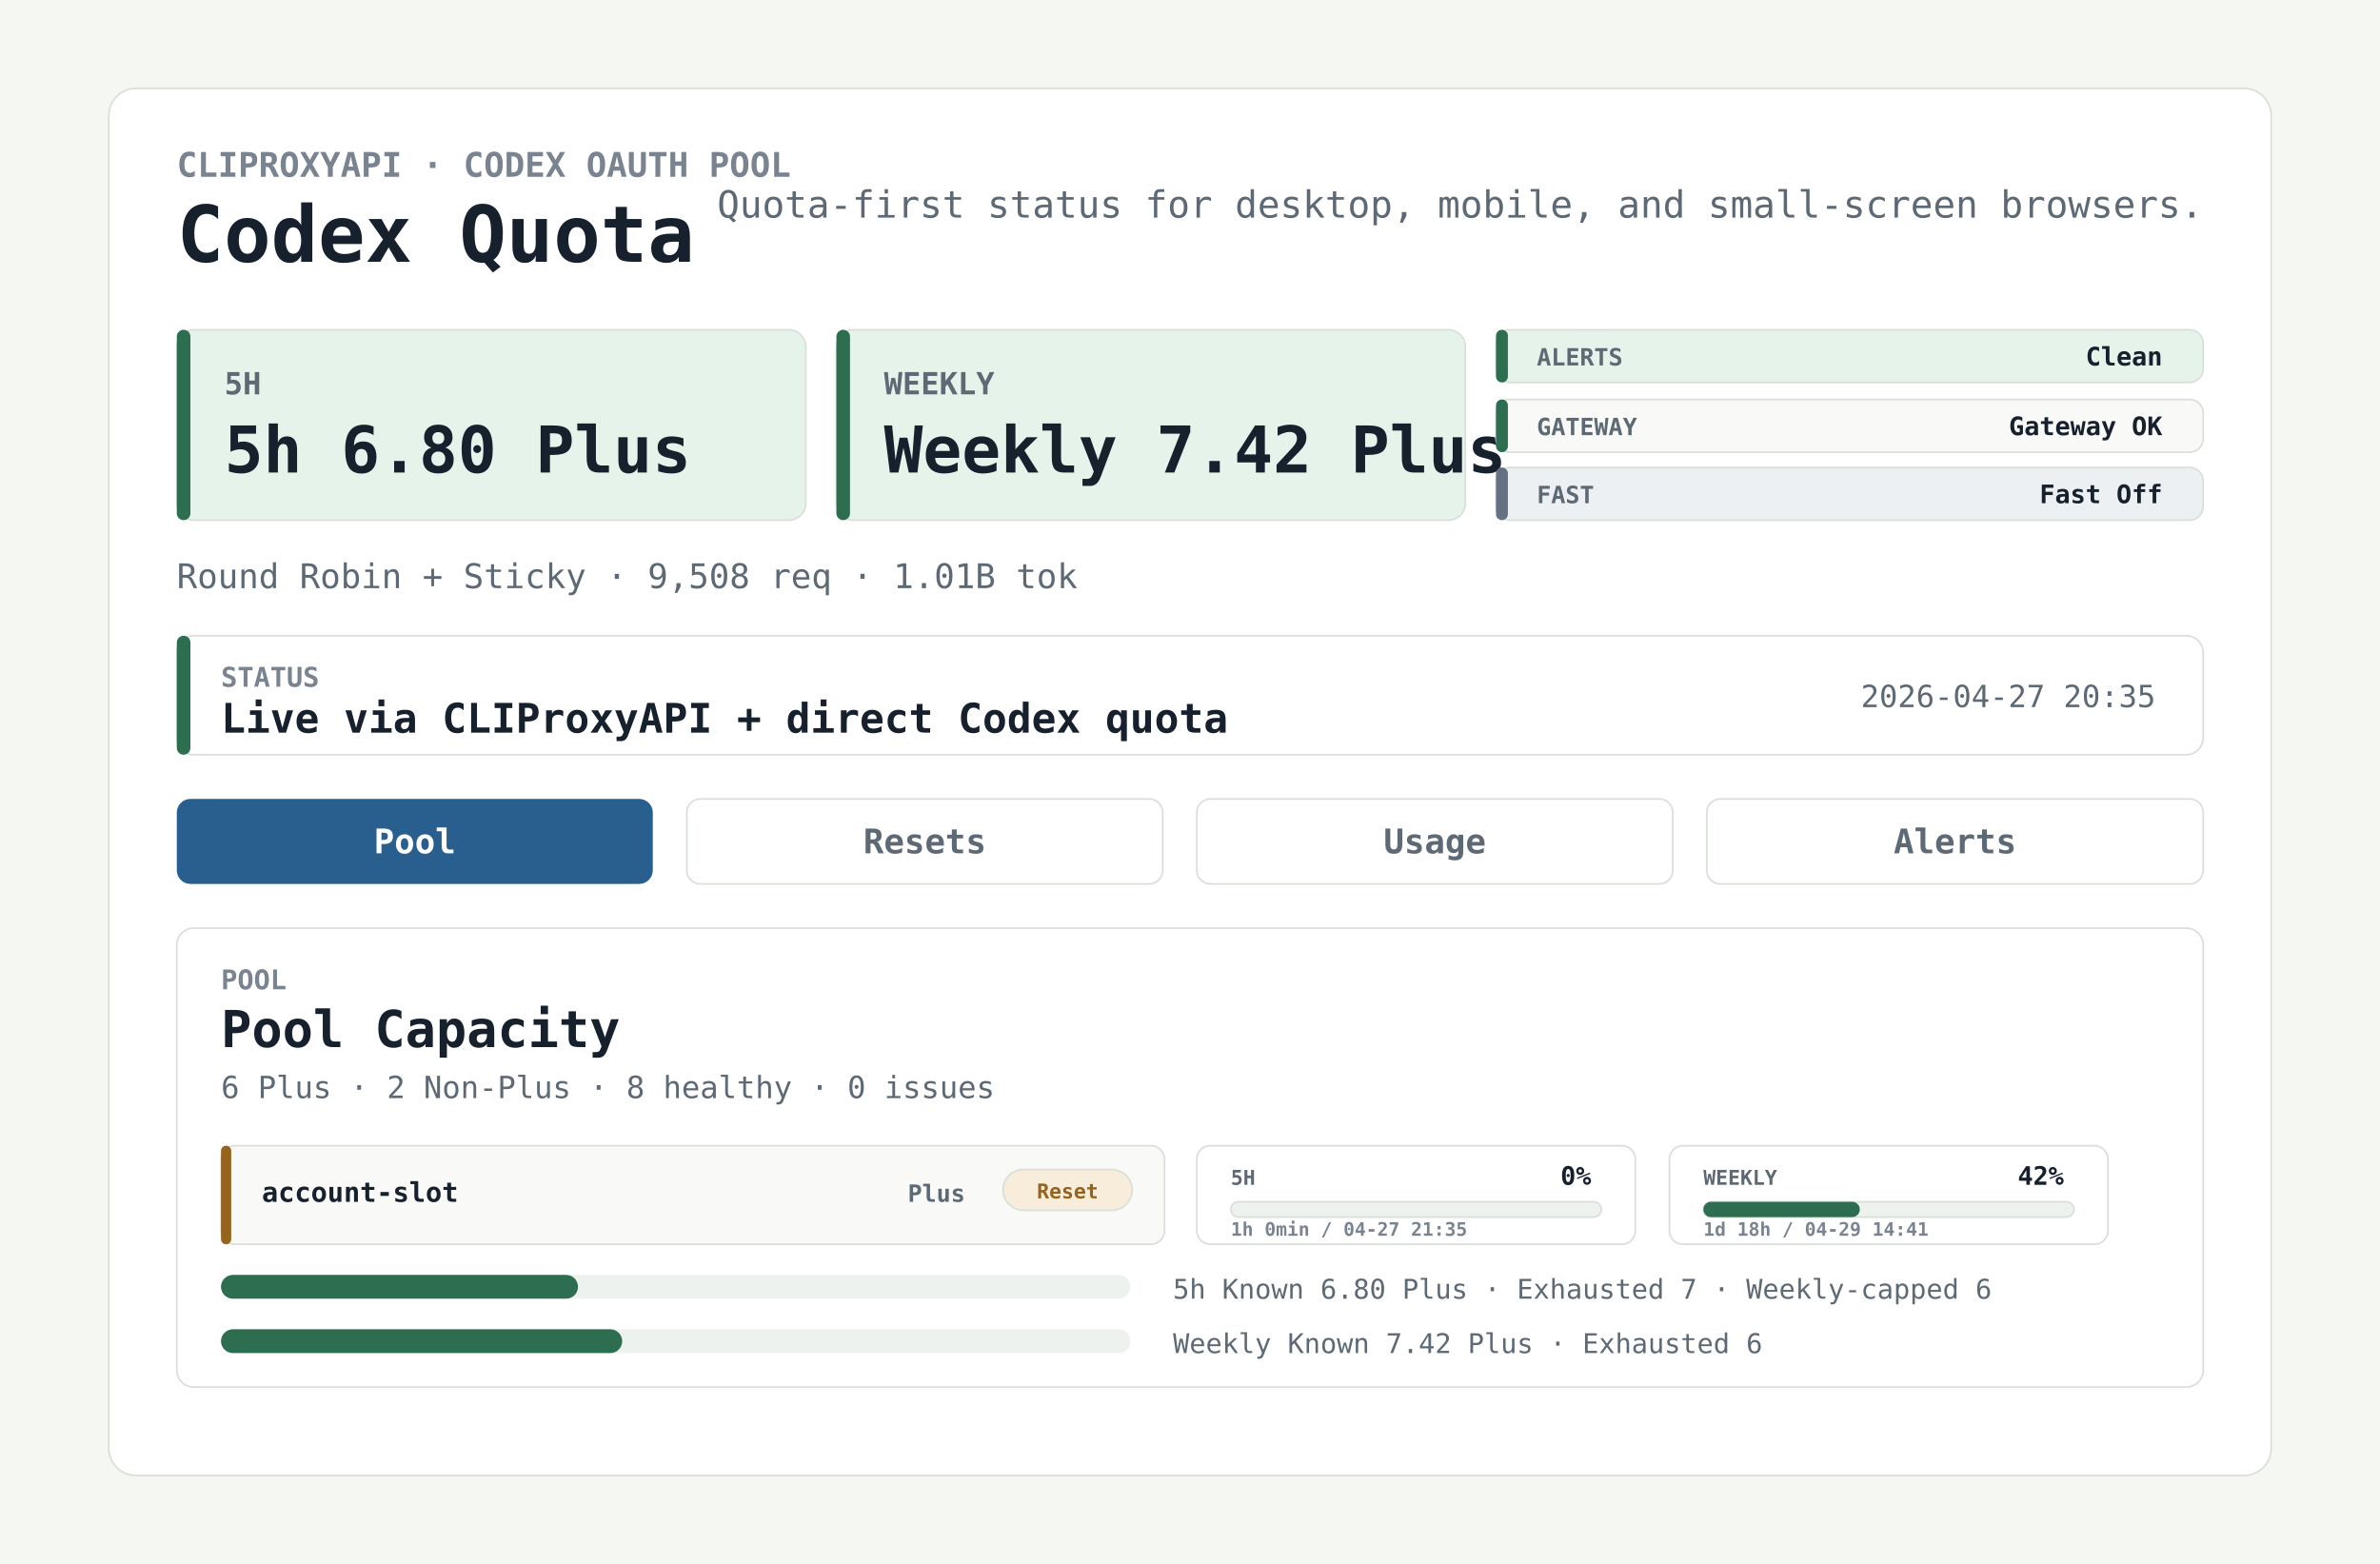
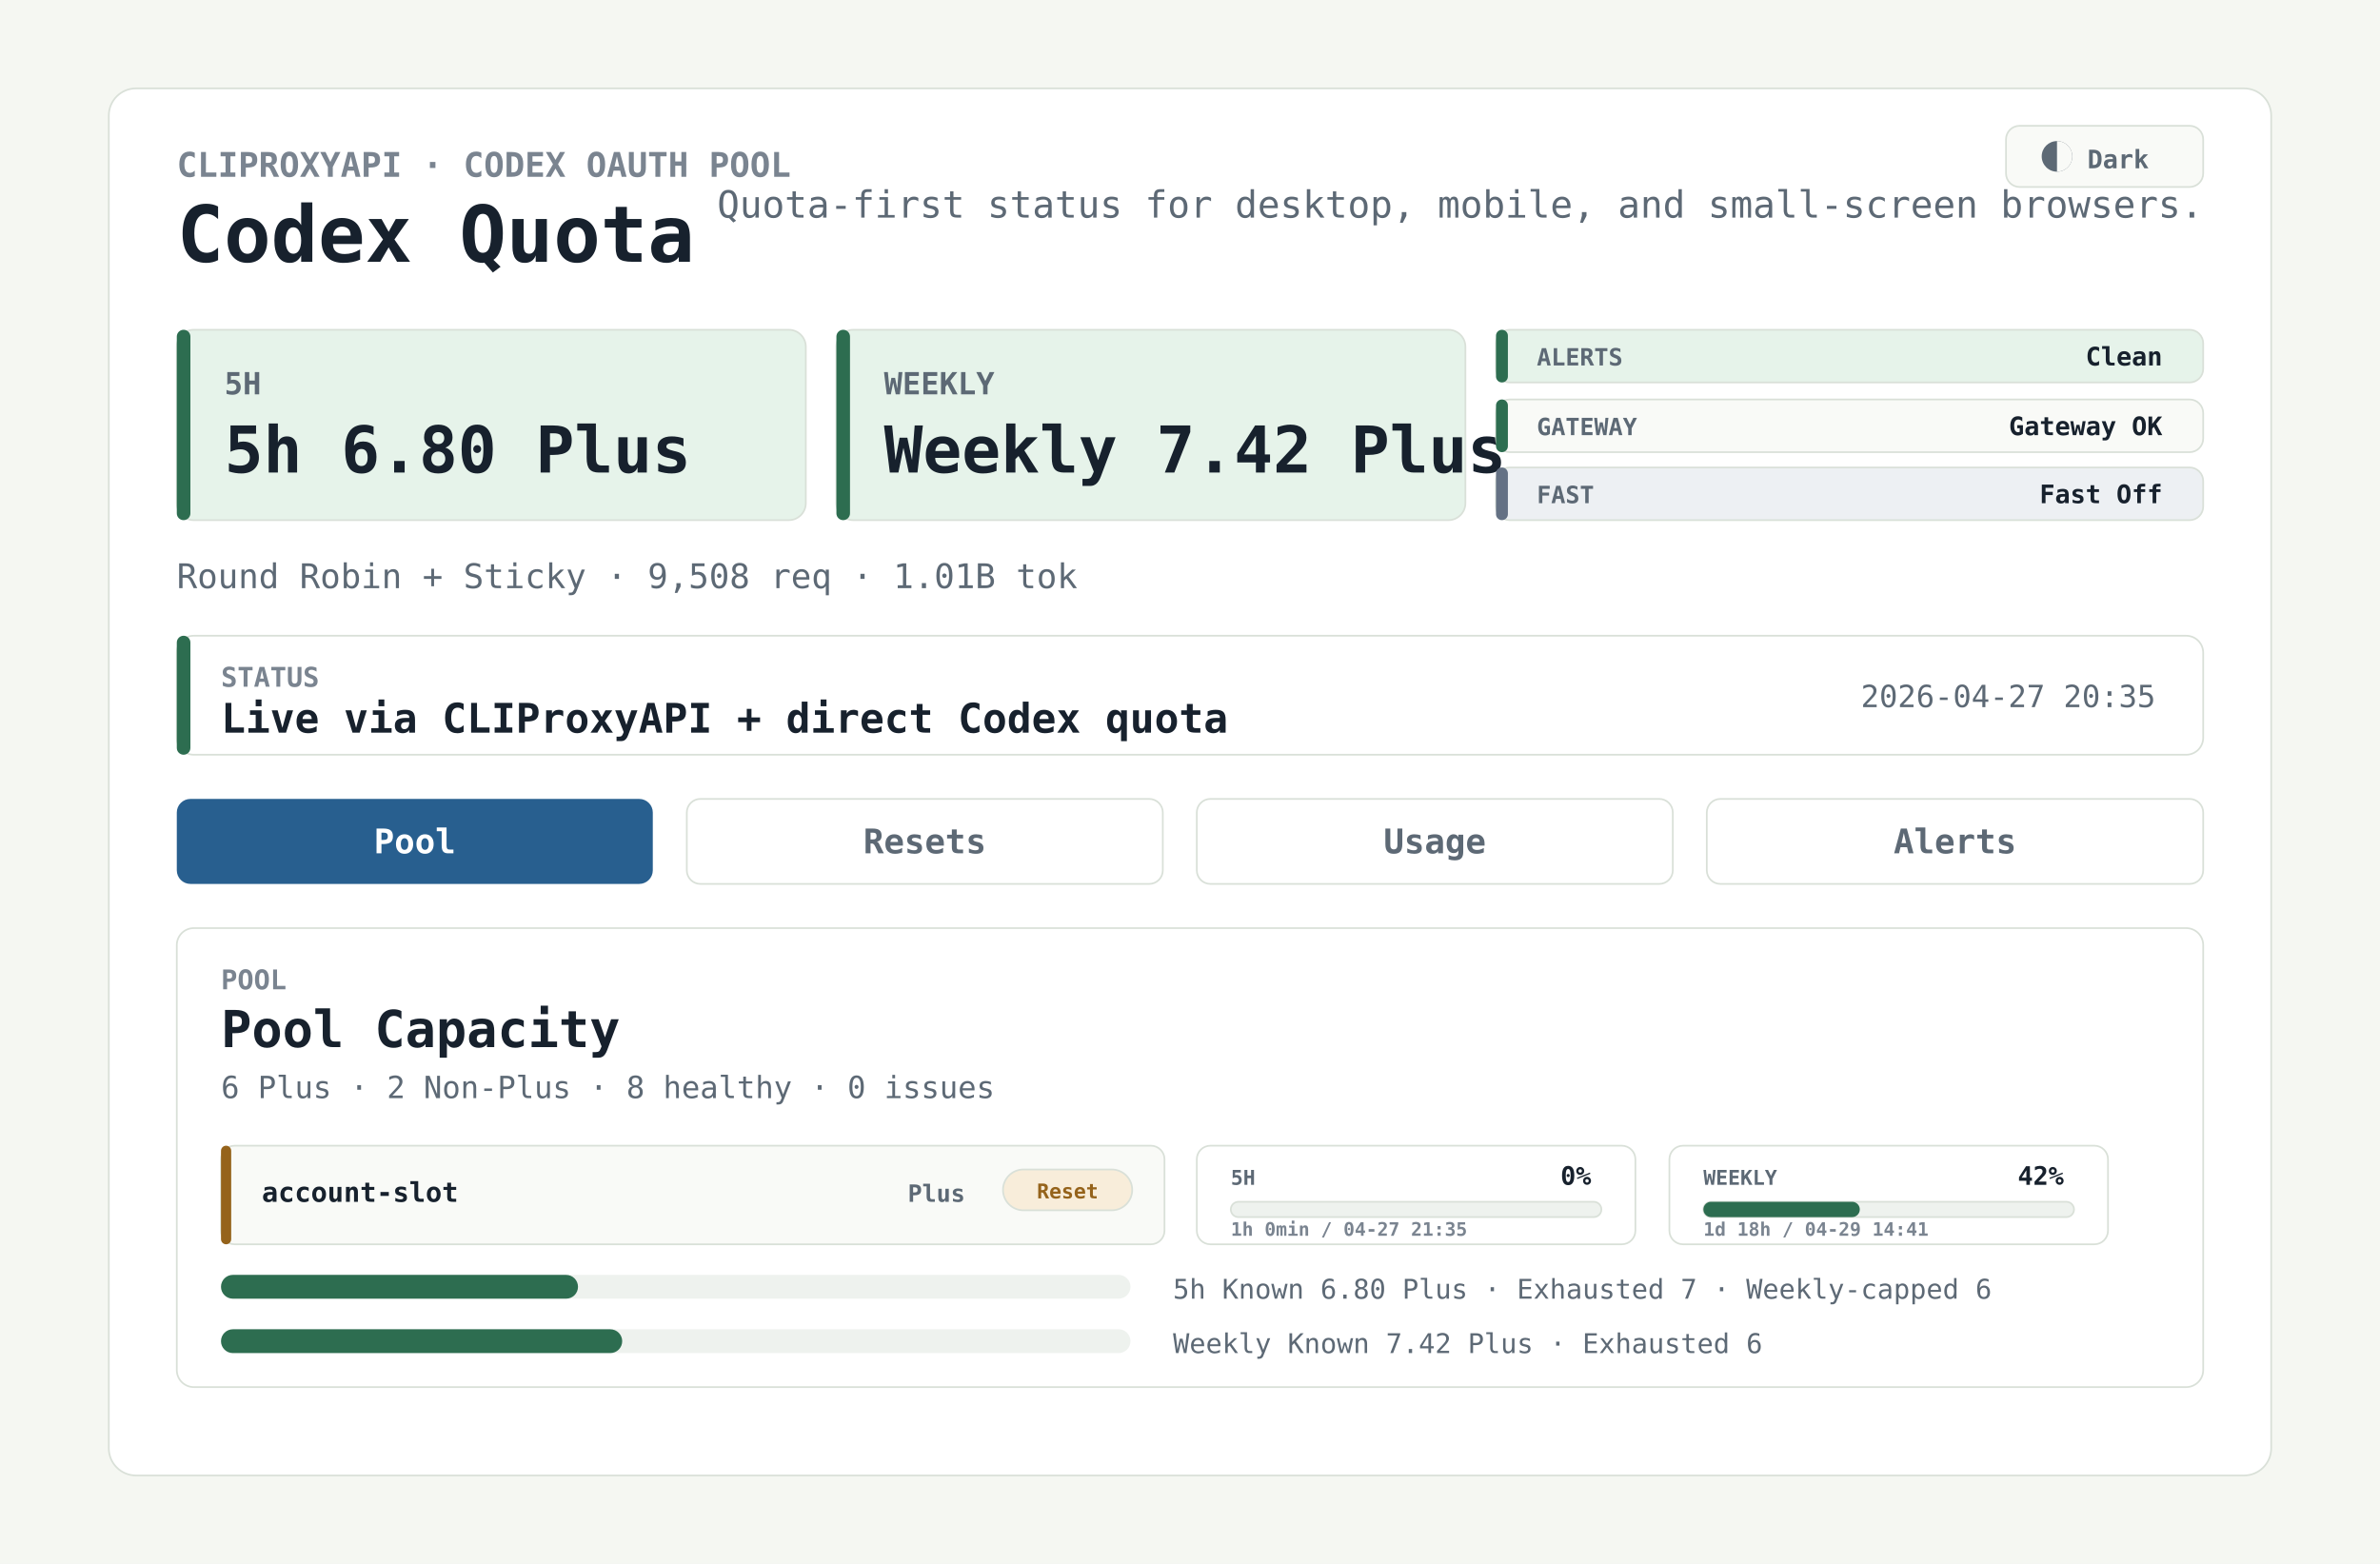
<svg xmlns="http://www.w3.org/2000/svg" width="1400" height="920" viewBox="0 0 1400 920" fill="none">
  <rect width="1400" height="920" fill="#f5f7f2" />
  <rect x="64" y="52" width="1272" height="816" rx="16" fill="#ffffff" stroke="#d9e0d8" />
  <text x="104" y="104" fill="#7a8490" font-family="Maple Mono NF CN, ui-monospace, monospace" font-size="20" font-weight="700">CLIPROXYAPI · CODEX OAUTH POOL</text>
  <text x="104" y="154" fill="#17212d" font-family="Maple Mono NF CN, ui-monospace, monospace" font-size="46" font-weight="800">Codex Quota</text>
+   <rect x="1180" y="74" width="116" height="36" rx="8" fill="#f9faf7" stroke="#d9e0d8" />
+   <circle cx="1210" cy="92" r="9" fill="#5d6975" />
+   <path d="M1210 83a9 9 0 0 1 0 18z" fill="#f9faf7" />
+   <text x="1264" y="99" fill="#5d6975" font-family="Maple Mono NF CN, ui-monospace, monospace" font-size="15" font-weight="800" text-anchor="end">Dark</text>
  <text x="1296" y="128" fill="#5d6975" font-family="Maple Mono NF CN, ui-monospace, monospace" font-size="22" text-anchor="end">Quota-first status for desktop, mobile, and small-screen browsers.</text>
  <rect x="104" y="194" width="370" height="112" rx="10" fill="#e6f3ea" stroke="#d9e0d8" />
  <rect x="104" y="194" width="8" height="112" rx="4" fill="#2d6d50" />
  <text x="132" y="232" fill="#5d6975" font-family="Maple Mono NF CN, ui-monospace, monospace" font-size="18" font-weight="800">5H</text>
  <text x="132" y="278" fill="#17212d" font-family="Maple Mono NF CN, ui-monospace, monospace" font-size="38" font-weight="800">5h 6.80 Plus</text>
  <rect x="492" y="194" width="370" height="112" rx="10" fill="#e6f3ea" stroke="#d9e0d8" />
  <rect x="492" y="194" width="8" height="112" rx="4" fill="#2d6d50" />
  <text x="520" y="232" fill="#5d6975" font-family="Maple Mono NF CN, ui-monospace, monospace" font-size="18" font-weight="800">WEEKLY</text>
  <text x="520" y="278" fill="#17212d" font-family="Maple Mono NF CN, ui-monospace, monospace" font-size="38" font-weight="800">Weekly 7.42 Plus</text>
  <rect x="880" y="194" width="416" height="31" rx="8" fill="#e6f3ea" stroke="#d9e0d8" />
  <rect x="880" y="194" width="7" height="31" rx="3.5" fill="#2d6d50" />
  <text x="904" y="215" fill="#5d6975" font-family="Maple Mono NF CN, ui-monospace, monospace" font-size="14" font-weight="800">ALERTS</text>
  <text x="1272" y="215" fill="#17212d" font-family="Maple Mono NF CN, ui-monospace, monospace" font-size="15" font-weight="800" text-anchor="end">Clean</text>
  <rect x="880" y="235" width="416" height="31" rx="8" fill="#f9faf7" stroke="#d9e0d8" />
  <rect x="880" y="235" width="7" height="31" rx="3.5" fill="#2d6d50" />
  <text x="904" y="256" fill="#5d6975" font-family="Maple Mono NF CN, ui-monospace, monospace" font-size="14" font-weight="800">GATEWAY</text>
  <text x="1272" y="256" fill="#17212d" font-family="Maple Mono NF CN, ui-monospace, monospace" font-size="15" font-weight="800" text-anchor="end">Gateway OK</text>
  <rect x="880" y="275" width="416" height="31" rx="8" fill="#edf0f3" stroke="#d9e0d8" />
  <rect x="880" y="275" width="7" height="31" rx="3.5" fill="#647184" />
  <text x="904" y="296" fill="#5d6975" font-family="Maple Mono NF CN, ui-monospace, monospace" font-size="14" font-weight="800">FAST</text>
  <text x="1272" y="296" fill="#17212d" font-family="Maple Mono NF CN, ui-monospace, monospace" font-size="15" font-weight="800" text-anchor="end">Fast Off</text>
  <text x="104" y="346" fill="#5d6975" font-family="Maple Mono NF CN, ui-monospace, monospace" font-size="20">Round Robin + Sticky · 9,508 req · 1.01B tok</text>
  <rect x="104" y="374" width="1192" height="70" rx="10" fill="#ffffff" stroke="#d9e0d8" />
  <rect x="104" y="374" width="8" height="70" rx="4" fill="#2d6d50" />
  <text x="130" y="404" fill="#7a8490" font-family="Maple Mono NF CN, ui-monospace, monospace" font-size="16" font-weight="800">STATUS</text>
  <text x="130" y="431" fill="#17212d" font-family="Maple Mono NF CN, ui-monospace, monospace" font-size="24" font-weight="800">Live via CLIProxyAPI + direct Codex quota</text>
  <text x="1268" y="416" fill="#5d6975" font-family="Maple Mono NF CN, ui-monospace, monospace" font-size="18" text-anchor="end">2026-04-27 20:35</text>
  <rect x="104" y="470" width="280" height="50" rx="8" fill="#285f8f" />
  <text x="244" y="502" fill="#ffffff" font-family="Maple Mono NF CN, ui-monospace, monospace" font-size="20" font-weight="800" text-anchor="middle">Pool</text>
  <rect x="404" y="470" width="280" height="50" rx="8" fill="#ffffff" stroke="#d9e0d8" />
  <text x="544" y="502" fill="#5d6975" font-family="Maple Mono NF CN, ui-monospace, monospace" font-size="20" font-weight="800" text-anchor="middle">Resets</text>
  <rect x="704" y="470" width="280" height="50" rx="8" fill="#ffffff" stroke="#d9e0d8" />
  <text x="844" y="502" fill="#5d6975" font-family="Maple Mono NF CN, ui-monospace, monospace" font-size="20" font-weight="800" text-anchor="middle">Usage</text>
  <rect x="1004" y="470" width="292" height="50" rx="8" fill="#ffffff" stroke="#d9e0d8" />
  <text x="1150" y="502" fill="#5d6975" font-family="Maple Mono NF CN, ui-monospace, monospace" font-size="20" font-weight="800" text-anchor="middle">Alerts</text>
  <rect x="104" y="546" width="1192" height="270" rx="10" fill="#ffffff" stroke="#d9e0d8" />
  <text x="130" y="582" fill="#7a8490" font-family="Maple Mono NF CN, ui-monospace, monospace" font-size="16" font-weight="800">POOL</text>
  <text x="130" y="616" fill="#17212d" font-family="Maple Mono NF CN, ui-monospace, monospace" font-size="30" font-weight="800">Pool Capacity</text>
  <text x="130" y="646" fill="#5d6975" font-family="Maple Mono NF CN, ui-monospace, monospace" font-size="18">6 Plus · 2 Non-Plus · 8 healthy · 0 issues</text>
  <rect x="130" y="674" width="555" height="58" rx="8" fill="#f9faf7" stroke="#d9e0d8" />
  <rect x="130" y="674" width="6" height="58" rx="3" fill="#95631b" />
  <text x="154" y="707" fill="#17212d" font-family="Maple Mono NF CN, ui-monospace, monospace" font-size="16" font-weight="800">account-slot</text>
  <text x="534" y="707" fill="#5d6975" font-family="Maple Mono NF CN, ui-monospace, monospace" font-size="14" font-weight="800">Plus</text>
  <rect x="590" y="688" width="76" height="24" rx="12" fill="#f8edda" stroke="#d9e0d8" />
  <text x="628" y="705" fill="#95631b" font-family="Maple Mono NF CN, ui-monospace, monospace" font-size="12" font-weight="800" text-anchor="middle">Reset</text>
  <rect x="704" y="674" width="258" height="58" rx="8" fill="#ffffff" stroke="#d9e0d8" />
  <text x="724" y="697" fill="#5d6975" font-family="Maple Mono NF CN, ui-monospace, monospace" font-size="12" font-weight="800">5H</text>
  <text x="936" y="697" fill="#17212d" font-family="Maple Mono NF CN, ui-monospace, monospace" font-size="15" font-weight="800" text-anchor="end">0%</text>
  <rect x="724" y="707" width="218" height="9" rx="4.5" fill="#eef2ee" stroke="#d9e0d8" />
  <text x="724" y="727" fill="#7a8490" font-family="Maple Mono NF CN, ui-monospace, monospace" font-size="11" font-weight="800">1h 0min / 04-27 21:35</text>
  <rect x="982" y="674" width="258" height="58" rx="8" fill="#ffffff" stroke="#d9e0d8" />
  <text x="1002" y="697" fill="#5d6975" font-family="Maple Mono NF CN, ui-monospace, monospace" font-size="12" font-weight="800">WEEKLY</text>
  <text x="1214" y="697" fill="#17212d" font-family="Maple Mono NF CN, ui-monospace, monospace" font-size="15" font-weight="800" text-anchor="end">42%</text>
  <rect x="1002" y="707" width="218" height="9" rx="4.5" fill="#eef2ee" stroke="#d9e0d8" />
  <rect x="1002" y="707" width="92" height="9" rx="4.5" fill="#2d6d50" />
  <text x="1002" y="727" fill="#7a8490" font-family="Maple Mono NF CN, ui-monospace, monospace" font-size="11" font-weight="800">1d 18h / 04-29 14:41</text>
  <rect x="130" y="750" width="535" height="14" rx="7" fill="#eef2ee" />
  <rect x="130" y="750" width="210" height="14" rx="7" fill="#2d6d50" />
  <text x="690" y="764" fill="#5d6975" font-family="Maple Mono NF CN, ui-monospace, monospace" font-size="16">5h Known 6.80 Plus · Exhausted 7 · Weekly-capped 6</text>
  <rect x="130" y="782" width="535" height="14" rx="7" fill="#eef2ee" />
  <rect x="130" y="782" width="236" height="14" rx="7" fill="#2d6d50" />
  <text x="690" y="796" fill="#5d6975" font-family="Maple Mono NF CN, ui-monospace, monospace" font-size="16">Weekly Known 7.42 Plus · Exhausted 6</text>
</svg>
